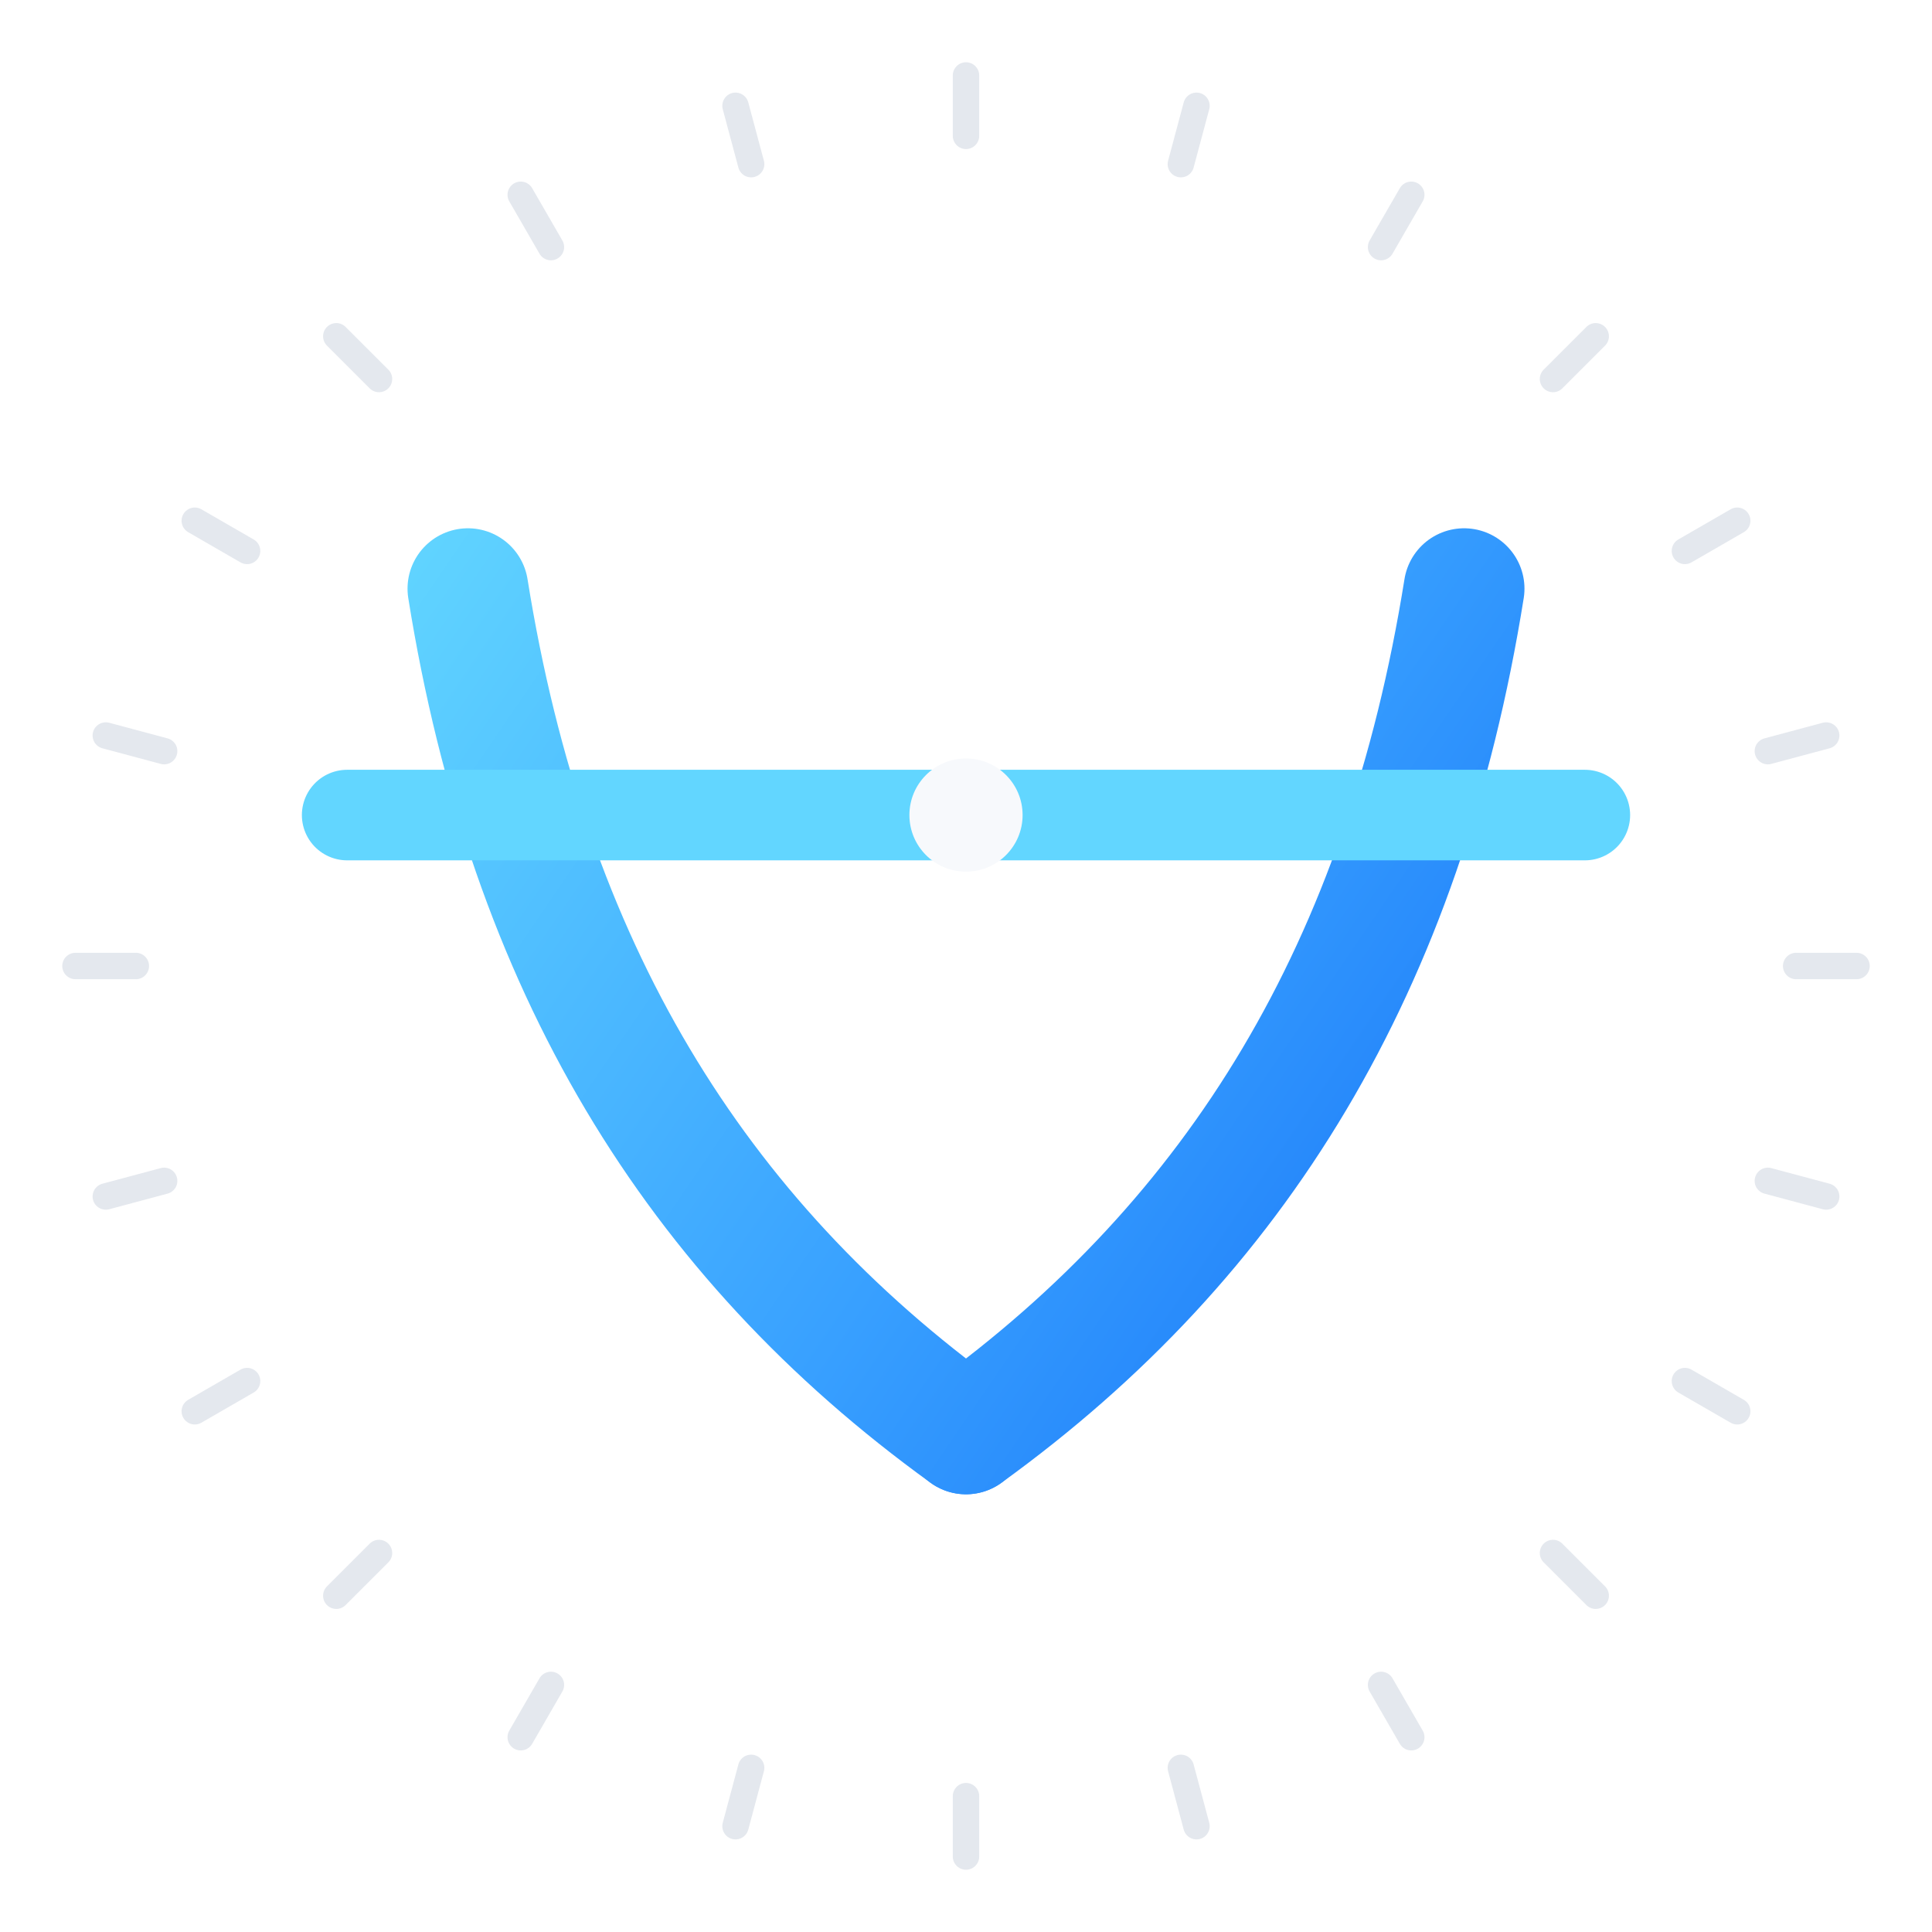
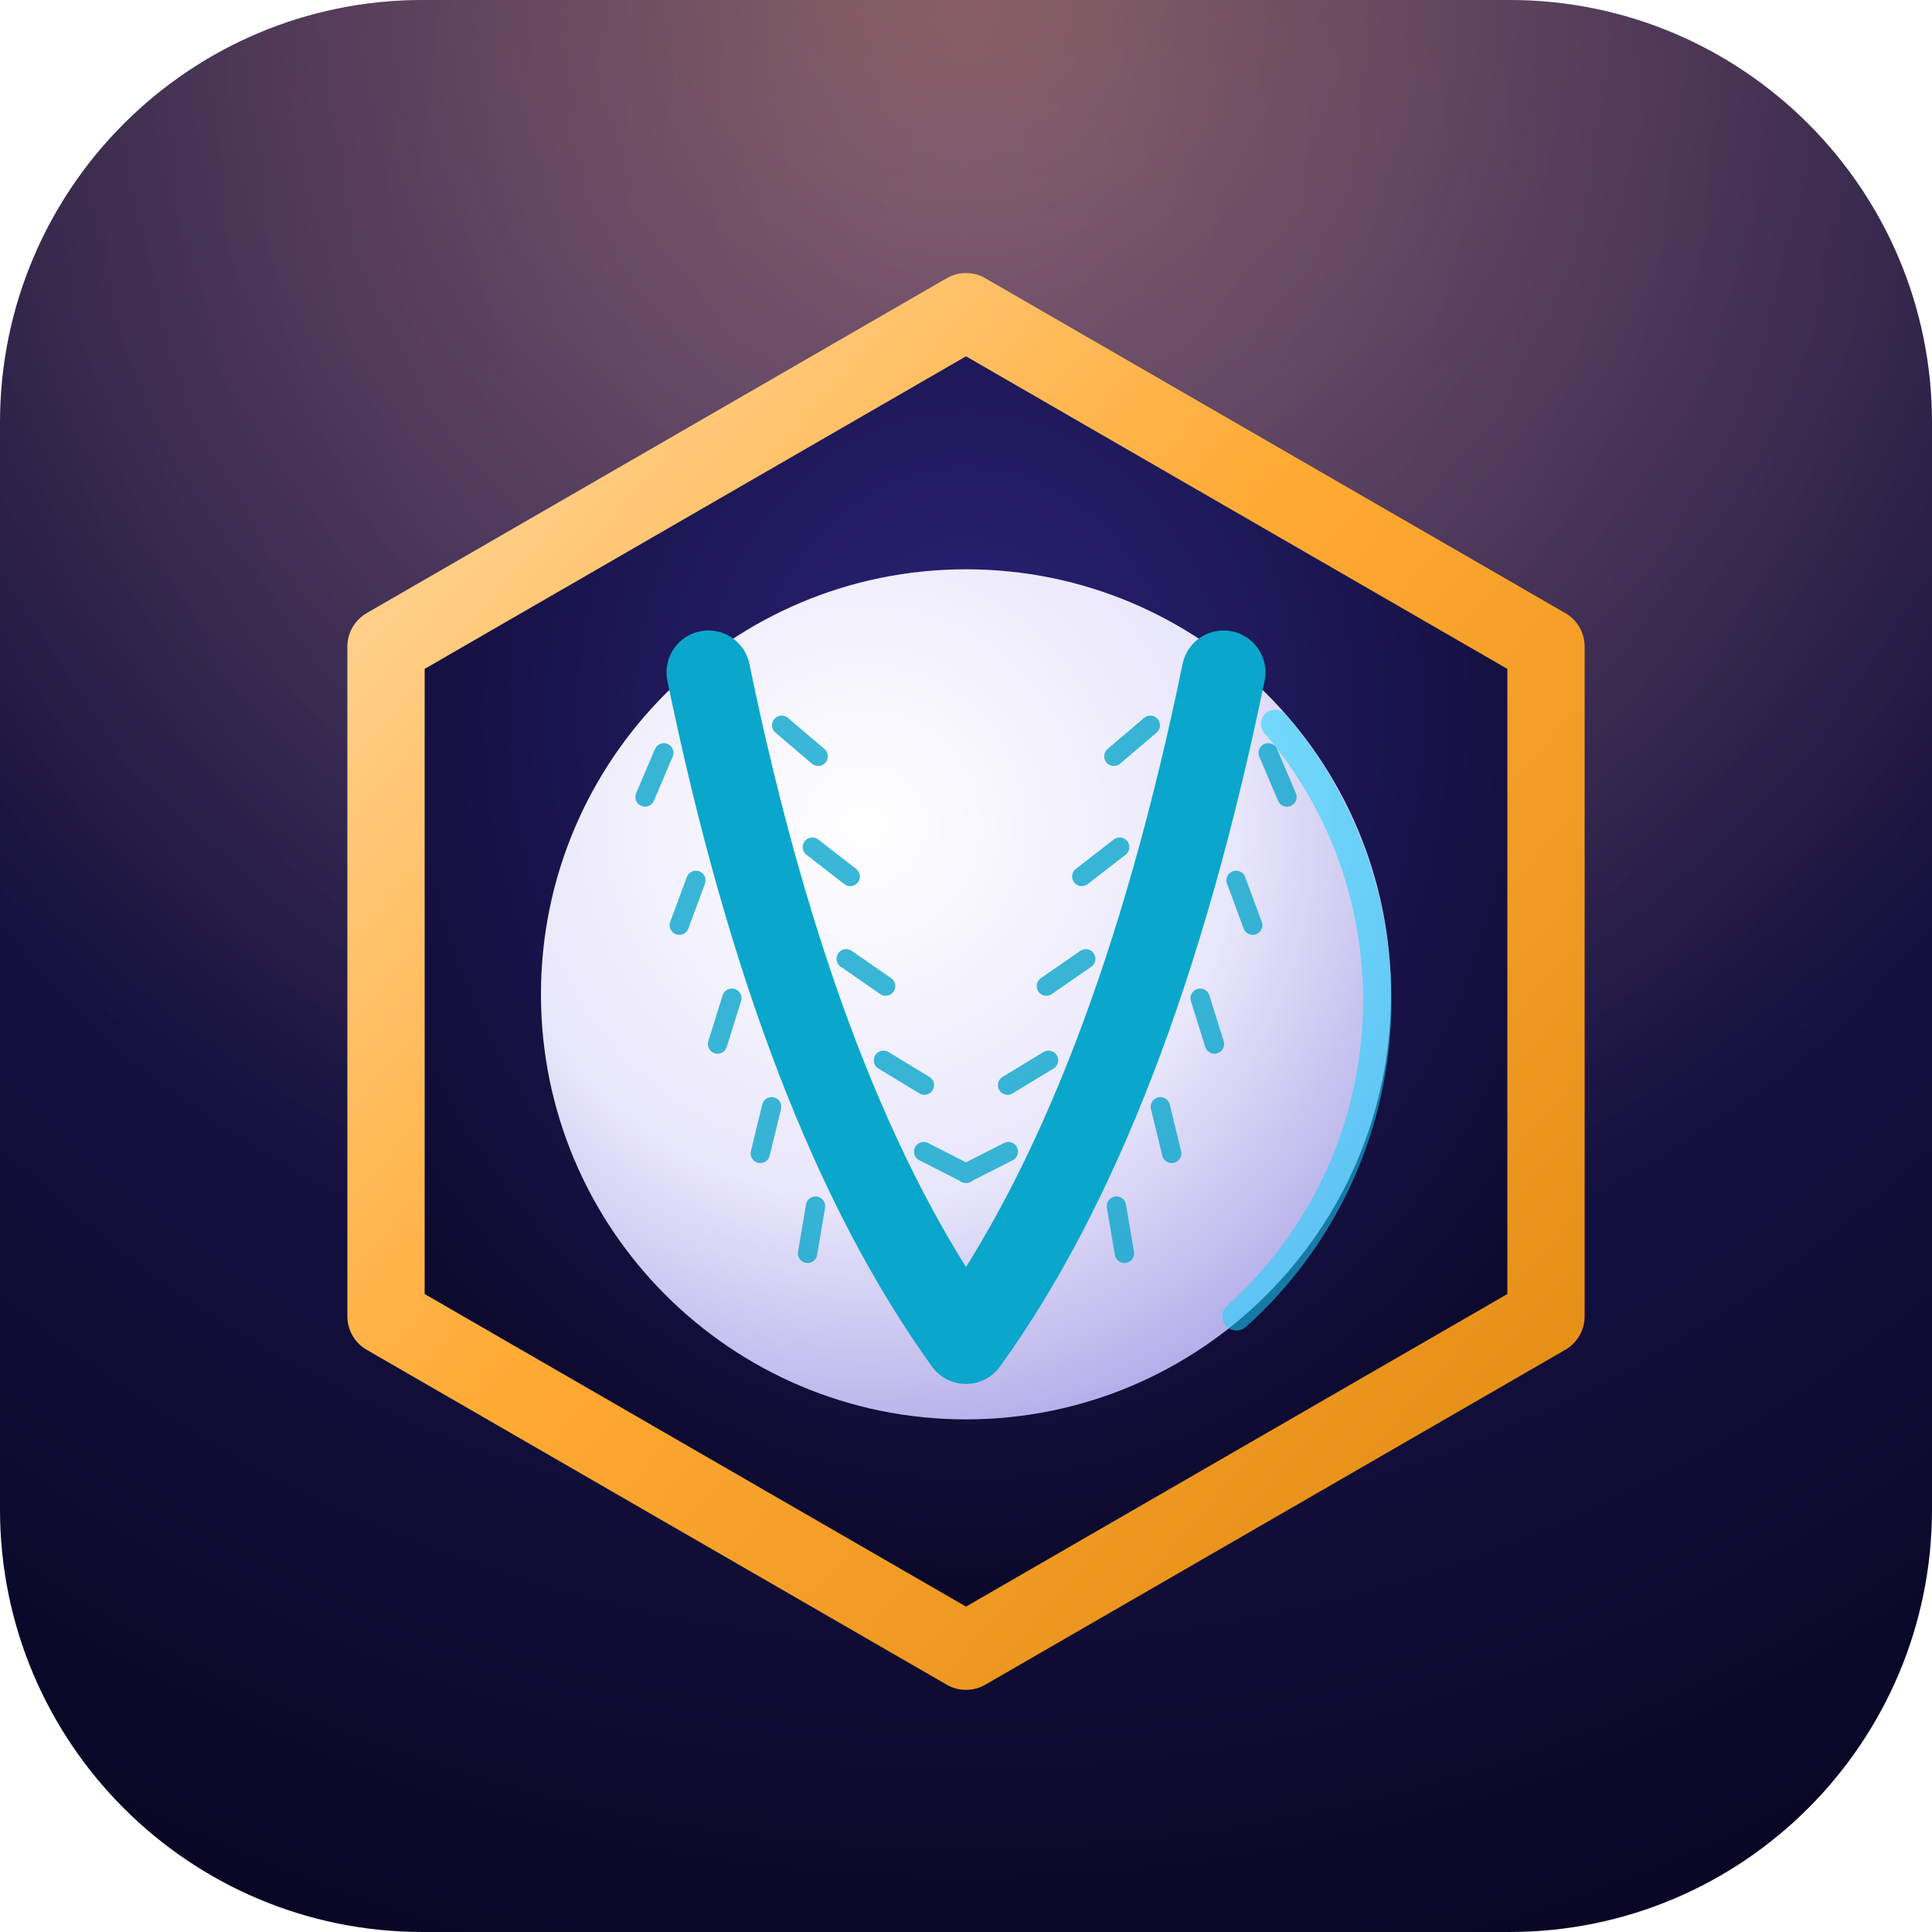
- <svg xmlns="http://www.w3.org/2000/svg" viewBox="0 0 256 256" width="256" height="256" role="img" aria-labelledby="vande-title">
+ <svg xmlns="http://www.w3.org/2000/svg" width="512" height="512" viewBox="0 0 512 512">
  <defs>
-     <linearGradient id="vande-dark-g" x1="46" y1="78" x2="210" y2="190" gradientUnits="userSpaceOnUse">
-       <stop offset="0" stop-color="#62D6FF" />
-       <stop offset="0.55" stop-color="#38A0FF" />
-       <stop offset="1" stop-color="#136EF6" />
+     <radialGradient id="i512b" cx="50%" cy="30%" r="75%">
+       <stop offset="0" stop-color="#2b2378" />
+       <stop offset="0.6" stop-color="#151143" />
+       <stop offset="1" stop-color="#06051f" />
+     </radialGradient>
+     <linearGradient id="i512g" x1="0" y1="0" x2="1" y2="1">
+       <stop offset="0" stop-color="#ffdba3" />
+       <stop offset="0.45" stop-color="#ffaa33" />
+       <stop offset="1" stop-color="#e08a12" />
    </linearGradient>
+     <radialGradient id="i512w" cx="38%" cy="30%" r="80%">
+       <stop offset="0" stop-color="#ffffff" />
+       <stop offset="0.55" stop-color="#e9e7fb" />
+       <stop offset="1" stop-color="#a9a3e6" />
+     </radialGradient>
+     <radialGradient id="i512t" cx="50%" cy="8%" r="105%">
+       <stop offset="0" stop-color="#372d8f" />
+       <stop offset="0.55" stop-color="#151143" />
+       <stop offset="1" stop-color="#06051f" />
+     </radialGradient>
+     <radialGradient id="i512f" cx="50%" cy="0%" r="70%">
+       <stop offset="0" stop-color="#ffaa33" stop-opacity="0.42" />
+       <stop offset="1" stop-color="#ffaa33" stop-opacity="0" />
+     </radialGradient>
  </defs>
-   <g class="ticks" stroke="#AAB6C8" stroke-width="3.5" stroke-linecap="round" opacity="0.32">
-     <line x1="128" y1="18" x2="128" y2="10" />
-     <line x1="156.47" y1="21.75" x2="158.54" y2="14.02" />
-     <line x1="183" y1="32.74" x2="187" y2="25.81" />
-     <line x1="205.78" y1="50.22" x2="211.44" y2="44.56" />
-     <line x1="223.26" y1="73" x2="230.19" y2="69" />
-     <line x1="234.25" y1="99.53" x2="241.98" y2="97.46" />
-     <line x1="238" y1="128" x2="246" y2="128" />
-     <line x1="234.25" y1="156.47" x2="241.98" y2="158.54" />
-     <line x1="223.26" y1="183" x2="230.19" y2="187" />
-     <line x1="205.78" y1="205.78" x2="211.44" y2="211.44" />
-     <line x1="183" y1="223.26" x2="187" y2="230.19" />
-     <line x1="156.47" y1="234.25" x2="158.54" y2="241.98" />
-     <line x1="128" y1="238" x2="128" y2="246" />
-     <line x1="99.53" y1="234.25" x2="97.46" y2="241.98" />
-     <line x1="73" y1="223.26" x2="69" y2="230.19" />
-     <line x1="50.22" y1="205.78" x2="44.56" y2="211.44" />
-     <line x1="32.74" y1="183" x2="25.81" y2="187" />
-     <line x1="21.75" y1="156.47" x2="14.02" y2="158.54" />
-     <line x1="18" y1="128" x2="10" y2="128" />
-     <line x1="21.75" y1="99.53" x2="14.02" y2="97.46" />
-     <line x1="32.74" y1="73" x2="25.81" y2="69" />
-     <line x1="50.22" y1="50.22" x2="44.56" y2="44.56" />
-     <line x1="73" y1="32.74" x2="69" y2="25.81" />
-     <line x1="99.53" y1="21.75" x2="97.46" y2="14.02" />
+   <rect width="512" height="512" rx="112" fill="url(#i512t)" />
+   <rect width="512" height="512" rx="112" fill="url(#i512f)" />
+   <g transform="translate(51.2 55.296) scale(3.413333)">
+     <path d="M60.00 8.00 L105.03 34.00 L105.03 86.00 L60.00 112.00 L14.97 86.00 L14.97 34.00Z" fill="url(#i512b)" stroke="url(#i512g)" stroke-width="6" stroke-linejoin="round" />
+     <circle cx="60" cy="61" r="33" fill="url(#i512w)" />
+     <path d="M84 40A33 33 0 0 1 81 86" fill="none" stroke="#19d3fa" stroke-opacity="0.55" stroke-width="2.2" stroke-linecap="round" />
+     <path d="M40 36Q47 70 60 88M80 36Q73 70 60 88" fill="none" stroke="#0aa6cc" stroke-width="6.5" stroke-linecap="round" />
+     <path d="M45.69 40.11L48.52 42.52M36.54 42.25L35.08 45.68M48.07 49.57L51.01 51.85M39.03 52.15L37.74 55.63M50.70 58.24L53.76 60.36M41.82 61.30L40.71 64.86M53.59 66.12L56.77 68.05M44.91 69.73L44.03 73.35M56.71 73.21L60.03 74.90M48.32 77.44L47.70 81.11M83.46 42.25L84.92 45.68M74.31 40.11L71.48 42.52M80.97 52.15L82.26 55.63M71.93 49.57L68.99 51.85M78.18 61.30L79.29 64.86M69.30 58.24L66.24 60.36M75.09 69.73L75.97 73.35M66.41 66.12L63.23 68.05M71.68 77.44L72.30 81.11M63.29 73.21L59.97 74.90" fill="none" stroke="#0aa6cc" stroke-width="1.5" stroke-linecap="round" opacity="0.8" />
  </g>
-   <g class="arms" fill="none" stroke="url(#vande-dark-g)" stroke-width="16" stroke-linecap="round" stroke-linejoin="round">
-     <path class="armLeft" d="M62 78C70 128 92 164 128 190" />
-     <path class="armRight" d="M194 78C186 128 164 164 128 190" />
-   </g>
-   <path class="beam" d="M46 108H210" fill="none" stroke="#62D6FF" stroke-width="12" stroke-linecap="round" />
-   <circle class="fulcrum" cx="128" cy="108" r="7.5" fill="#F7F9FC" />
</svg>
